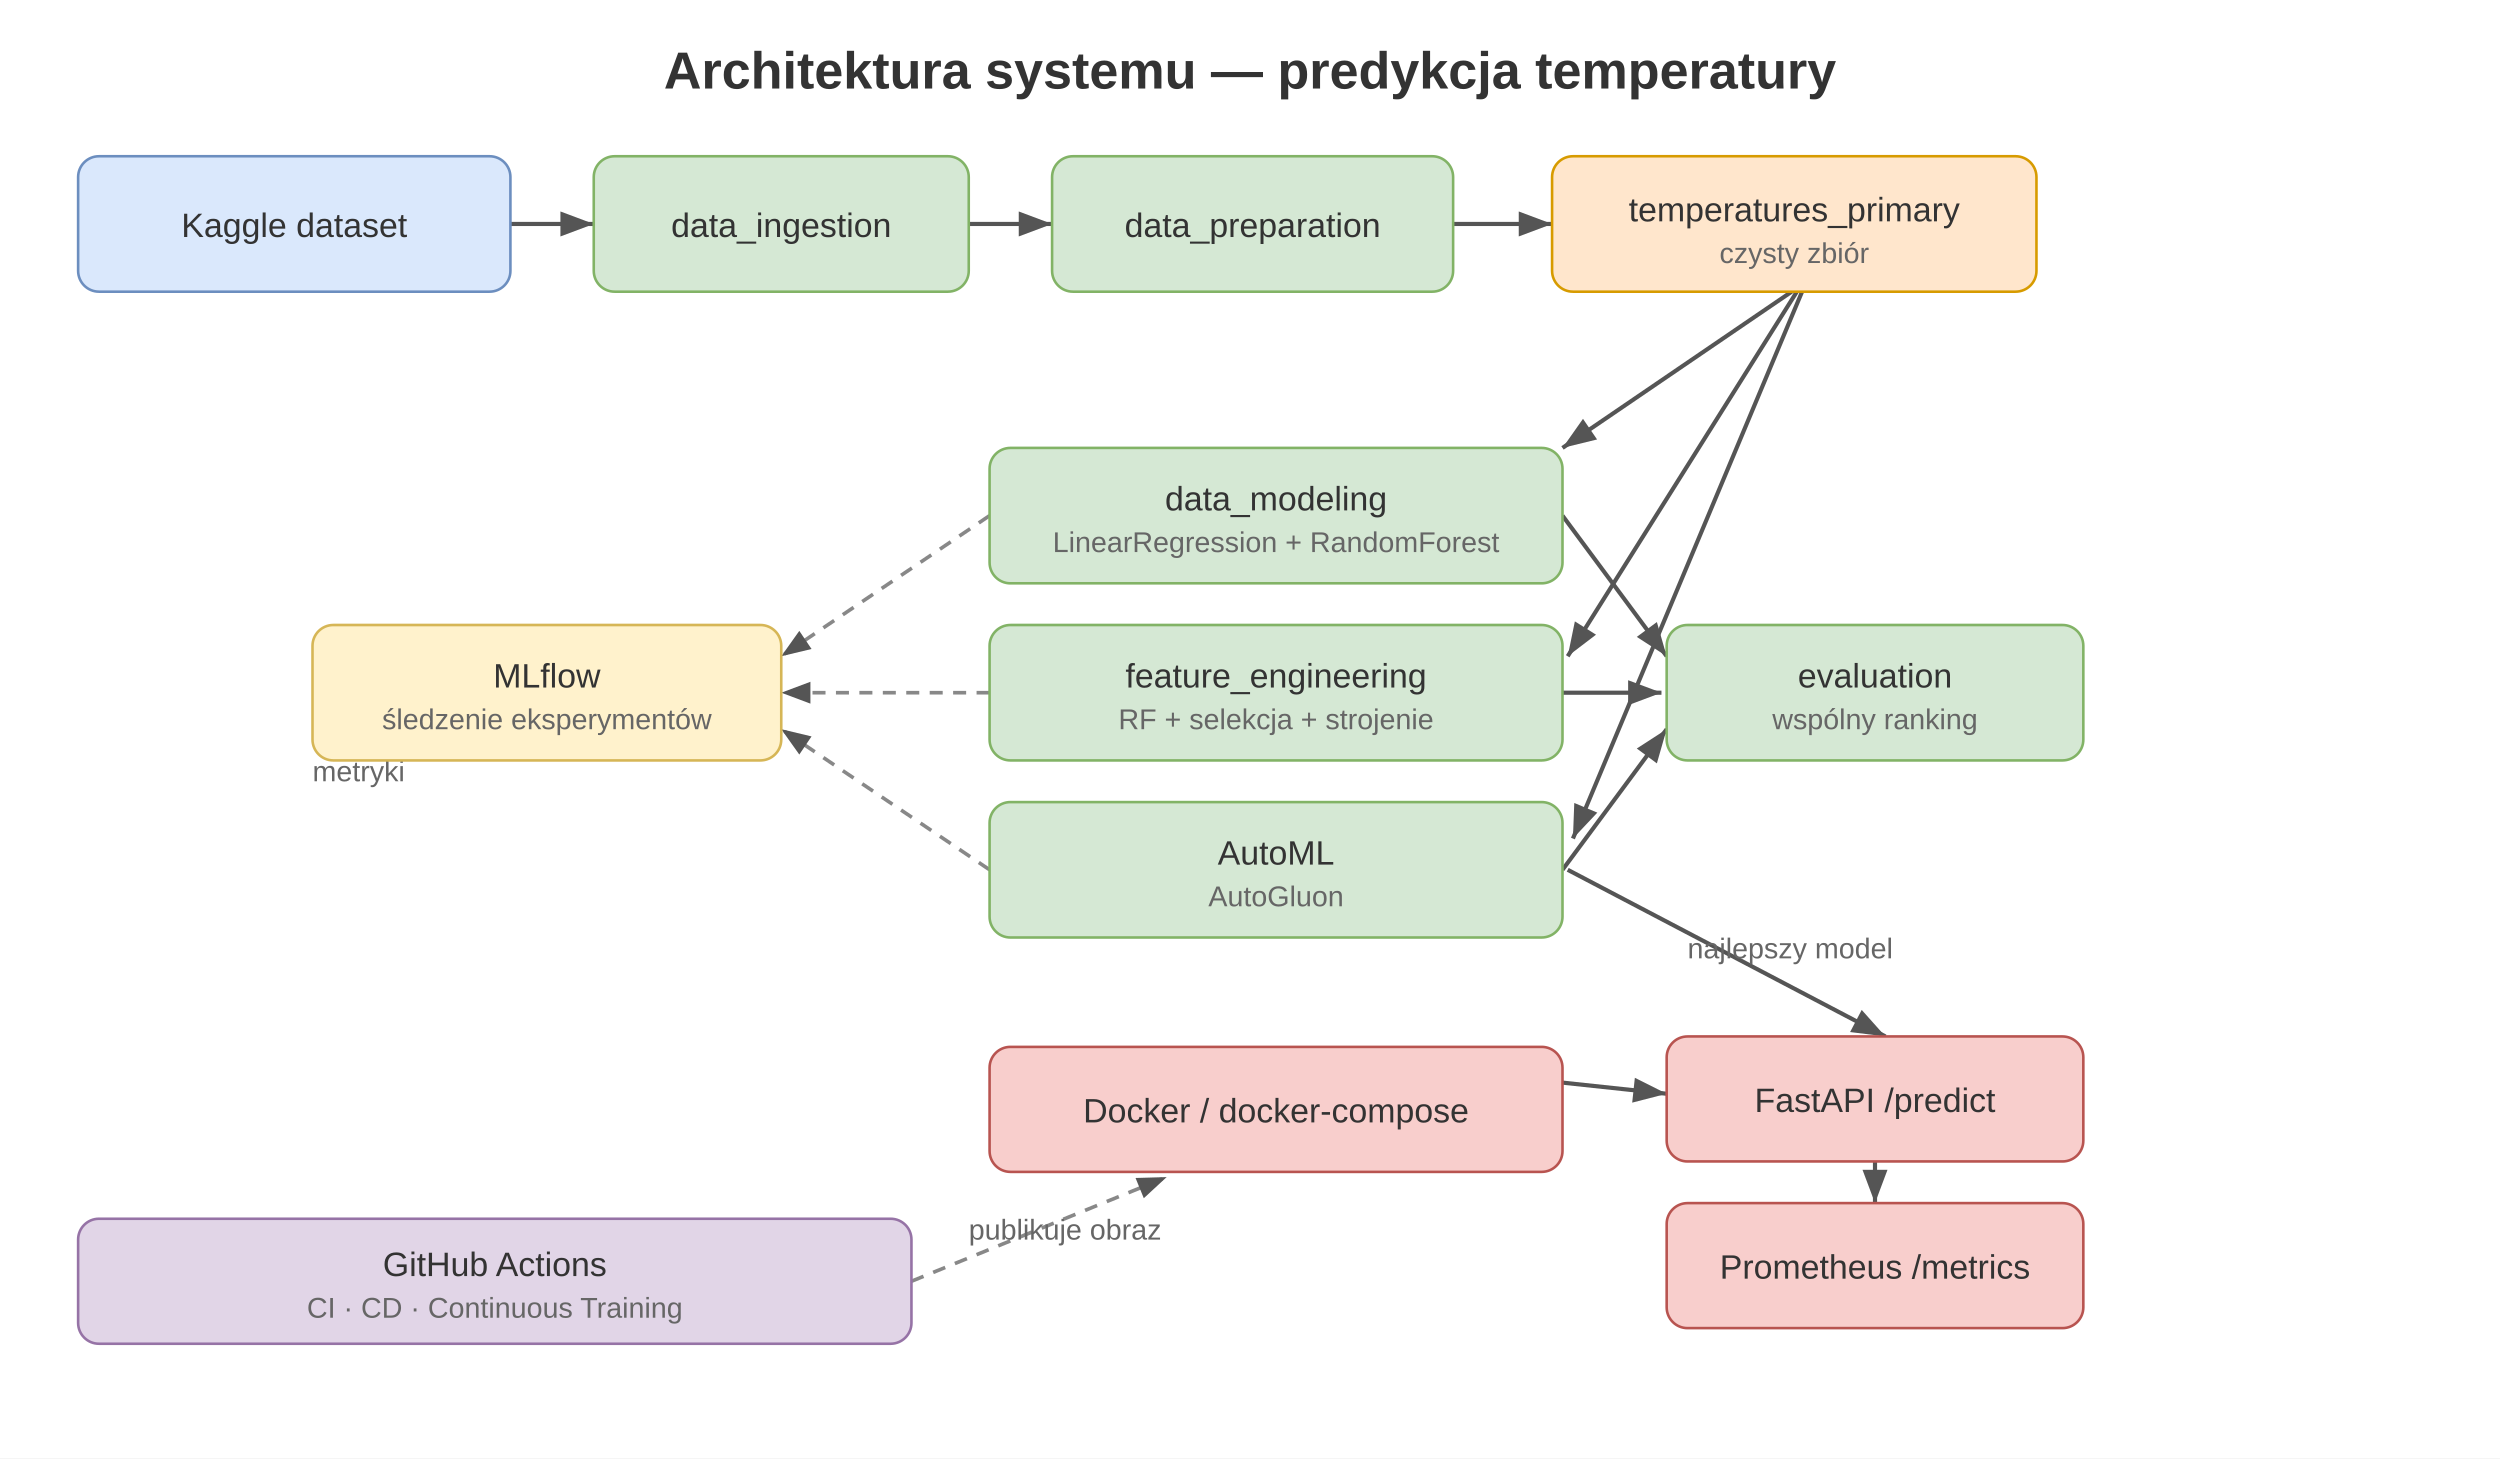
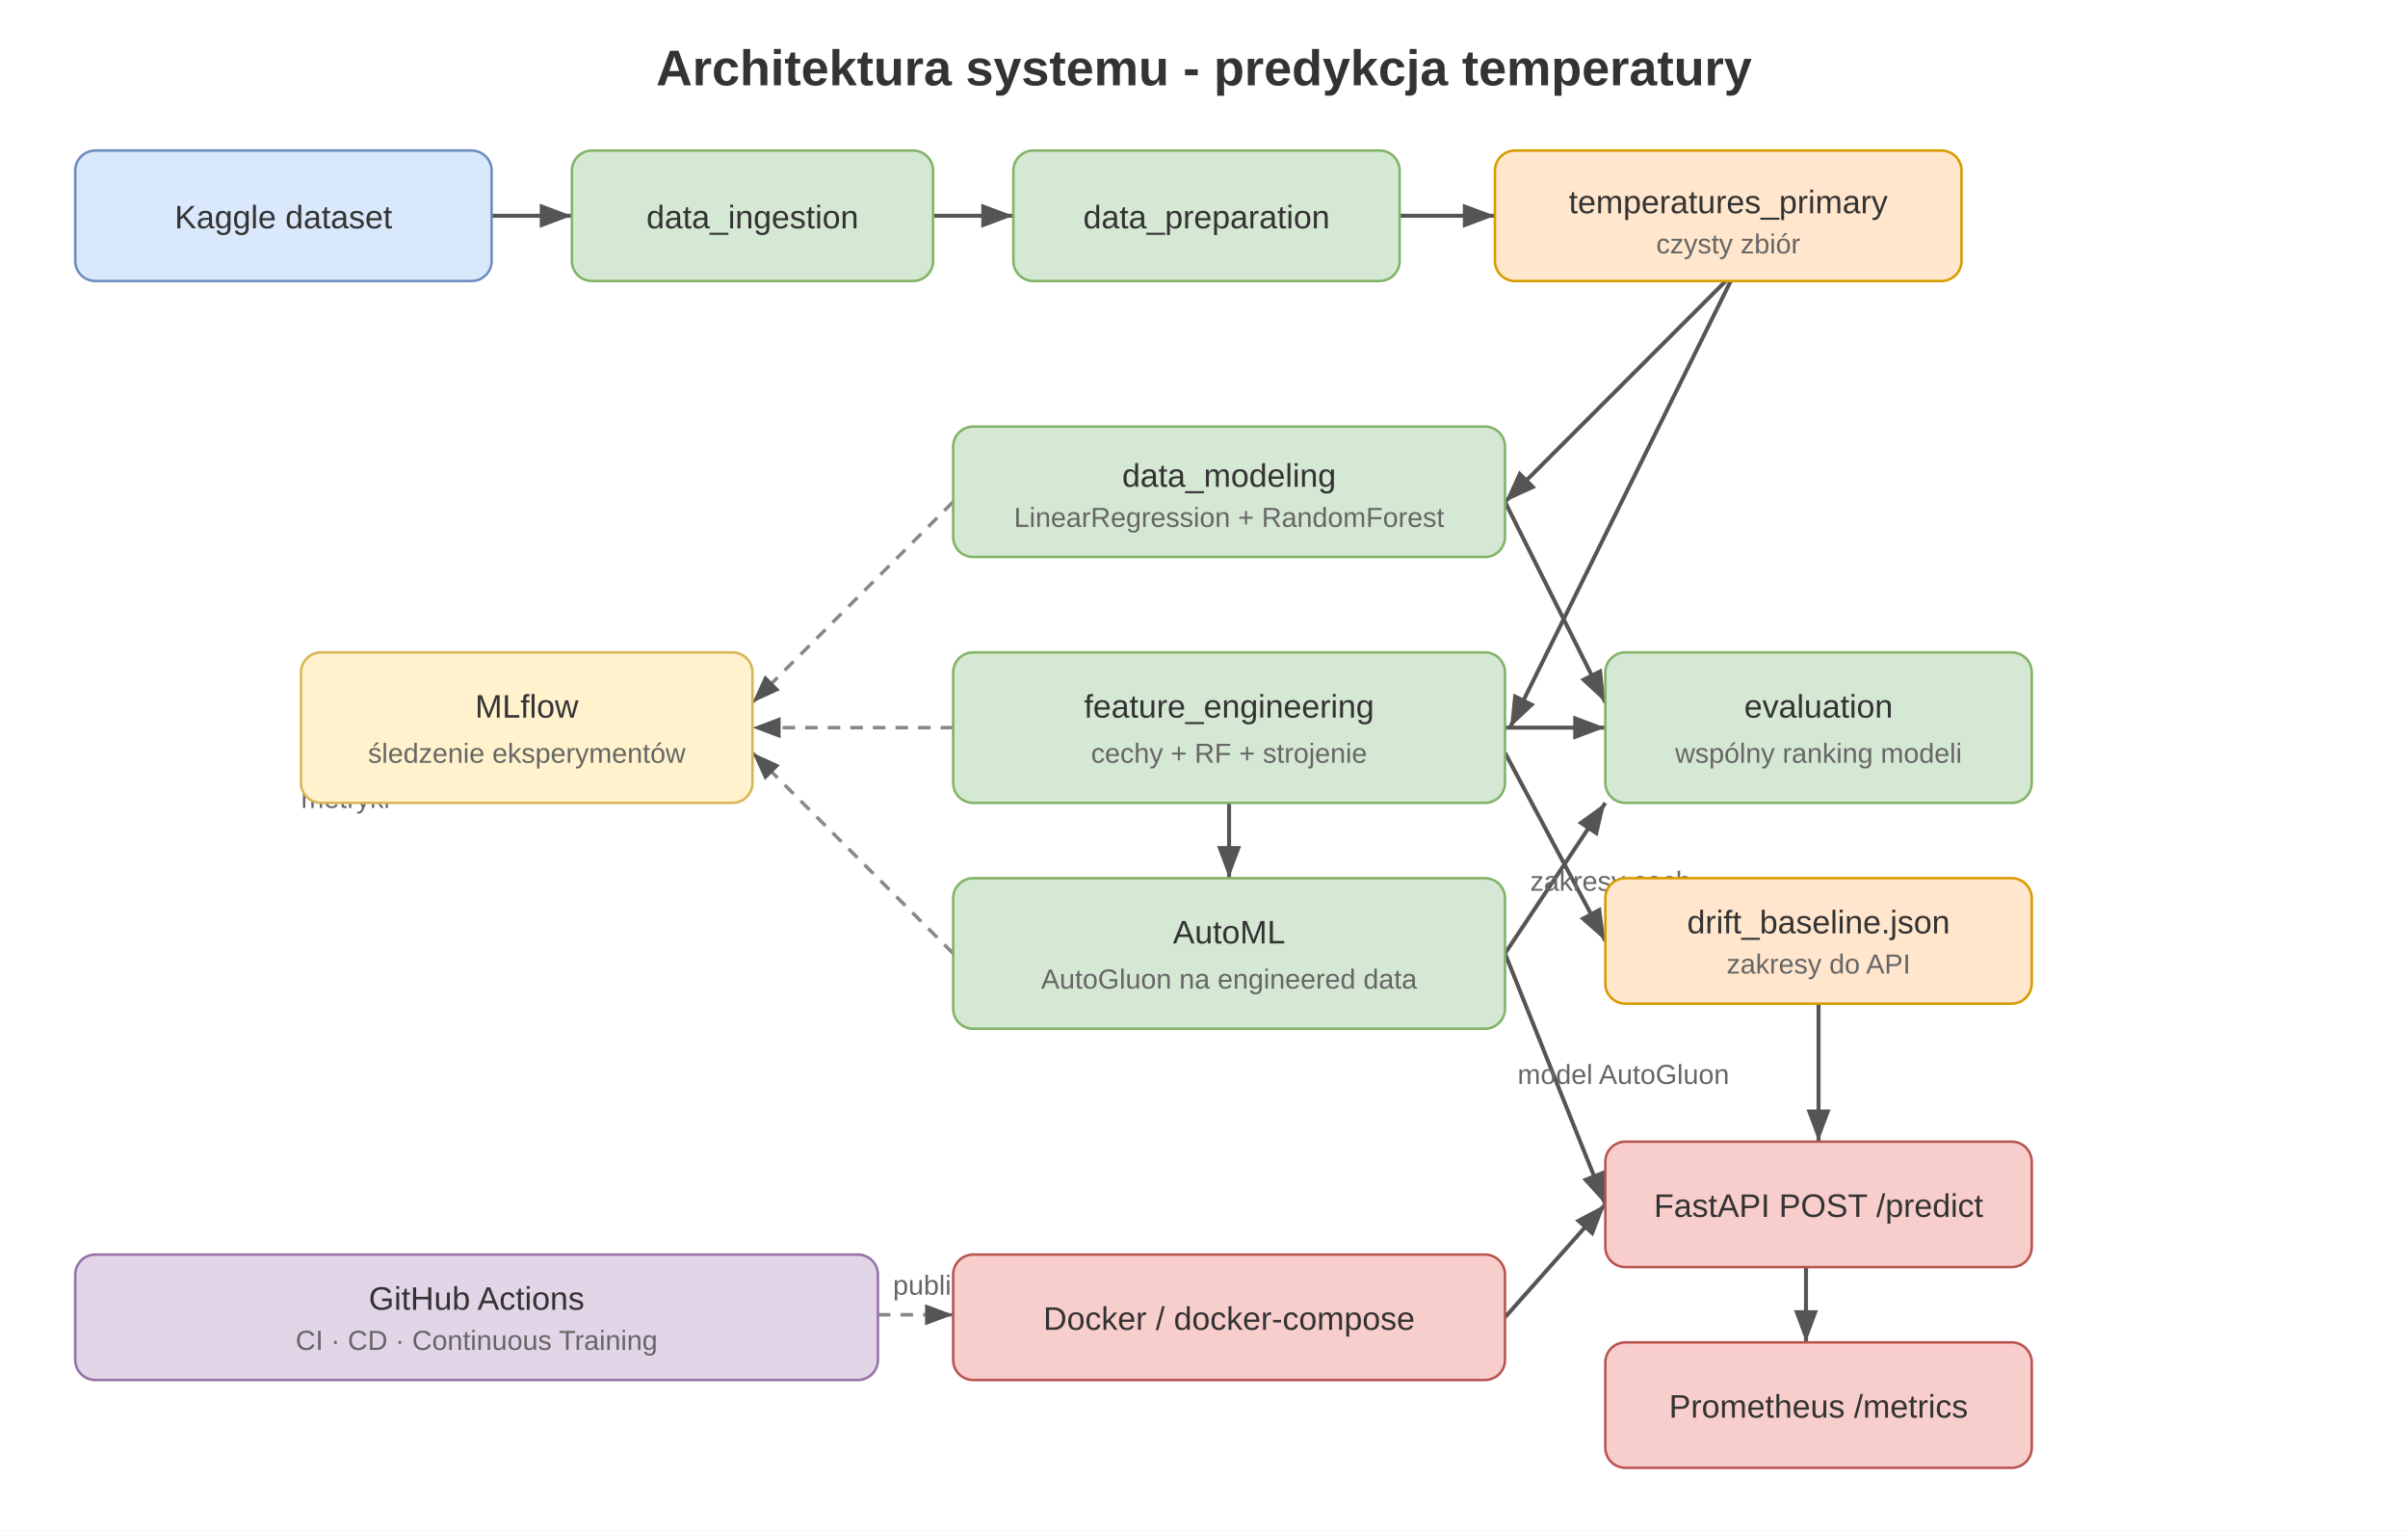
- <svg xmlns="http://www.w3.org/2000/svg" viewBox="0 0 960 560" font-family="Segoe UI, Arial, sans-serif">
+ <svg xmlns="http://www.w3.org/2000/svg" viewBox="0 0 960 610" font-family="Segoe UI, Arial, sans-serif">
  <defs>
    <marker id="arrow" markerWidth="10" markerHeight="10" refX="8" refY="3" orient="auto" markerUnits="strokeWidth">
      <path d="M0,0 L8,3 L0,6 Z" fill="#555" />
    </marker>
  </defs>
-   <rect x="0" y="0" width="960" height="560" fill="#ffffff" />
-   <text x="480" y="34" text-anchor="middle" font-size="20" font-weight="bold" fill="#333">Architektura systemu — predykcja temperatury</text>
+   <rect x="0" y="0" width="960" height="610" fill="#ffffff" />
+   <text x="480" y="34" text-anchor="middle" font-size="20" font-weight="bold" fill="#333">Architektura systemu - predykcja temperatury</text>
  <g stroke="#555" stroke-width="1.6" fill="none" marker-end="url(#arrow)">
    <line x1="196" y1="86" x2="228" y2="86" />
    <line x1="372" y1="86" x2="404" y2="86" />
    <line x1="558" y1="86" x2="596" y2="86" />
-     <line x1="688" y1="112" x2="600" y2="172" />
-     <line x1="690" y1="112" x2="602" y2="252" />
-     <line x1="692" y1="112" x2="604" y2="322" />
-     <line x1="600" y1="198" x2="640" y2="252" />
-     <line x1="600" y1="266" x2="638" y2="266" />
-     <line x1="600" y1="334" x2="640" y2="280" />
-     <line x1="602" y1="334" x2="724" y2="398" />
-     <line x1="720" y1="446" x2="720" y2="462" />
-     <line x1="490" y1="404" x2="640" y2="420" />
+     <line x1="688" y1="112" x2="600" y2="200" />
+     <line x1="690" y1="112" x2="602" y2="290" />
+     <line x1="490" y1="320" x2="490" y2="350" />
+     <line x1="600" y1="200" x2="640" y2="280" />
+     <line x1="600" y1="290" x2="640" y2="290" />
+     <line x1="600" y1="380" x2="640" y2="320" />
+     <line x1="600" y1="300" x2="640" y2="375" />
+     <line x1="600" y1="380" x2="640" y2="480" />
+     <line x1="725" y1="400" x2="725" y2="455" />
+     <line x1="720" y1="505" x2="720" y2="535" />
+     <line x1="600" y1="525" x2="640" y2="480" />
  </g>
  <g stroke="#888" stroke-width="1.4" fill="none" stroke-dasharray="5 4" marker-end="url(#arrow)">
-     <line x1="380" y1="198" x2="300" y2="252" />
-     <line x1="380" y1="266" x2="300" y2="266" />
-     <line x1="380" y1="334" x2="300" y2="280" />
-     <line x1="350" y1="492" x2="448" y2="452" />
+     <line x1="380" y1="200" x2="300" y2="280" />
+     <line x1="380" y1="290" x2="300" y2="290" />
+     <line x1="380" y1="380" x2="300" y2="300" />
+     <line x1="350" y1="524" x2="380" y2="524" />
  </g>
-   <text x="648" y="368" font-size="11" fill="#666">najlepszy model</text>
-   <text x="120" y="300" font-size="11" fill="#666">metryki</text>
-   <text x="372" y="476" font-size="11" fill="#666">publikuje obraz</text>
+   <text x="605" y="432" font-size="11" fill="#666">model AutoGluon</text>
+   <text x="610" y="355" font-size="11" fill="#666">zakresy cech</text>
+   <text x="120" y="322" font-size="11" fill="#666">metryki</text>
+   <text x="356" y="516" font-size="11" fill="#666">publikuje obraz</text>
  <g font-size="13" fill="#333">
    <g>
      <rect x="30" y="60" width="166" height="52" rx="8" fill="#dae8fc" stroke="#6c8ebf" />
      <text x="113" y="91" text-anchor="middle">Kaggle dataset</text>
    </g>
    <g>
      <rect x="228" y="60" width="144" height="52" rx="8" fill="#d5e8d4" stroke="#82b366" />
      <text x="300" y="91" text-anchor="middle">data_ingestion</text>
    </g>
    <g>
      <rect x="404" y="60" width="154" height="52" rx="8" fill="#d5e8d4" stroke="#82b366" />
      <text x="481" y="91" text-anchor="middle">data_preparation</text>
    </g>
    <g>
      <rect x="596" y="60" width="186" height="52" rx="8" fill="#ffe6cc" stroke="#d79b00" />
      <text x="689" y="85" text-anchor="middle">temperatures_primary</text>
      <text x="689" y="101" text-anchor="middle" font-size="11" fill="#666">czysty zbiór</text>
    </g>
    <g>
-       <rect x="380" y="172" width="220" height="52" rx="8" fill="#d5e8d4" stroke="#82b366" />
-       <text x="490" y="196" text-anchor="middle">data_modeling</text>
-       <text x="490" y="212" text-anchor="middle" font-size="11" fill="#666">LinearRegression + RandomForest</text>
+       <rect x="380" y="170" width="220" height="52" rx="8" fill="#d5e8d4" stroke="#82b366" />
+       <text x="490" y="194" text-anchor="middle">data_modeling</text>
+       <text x="490" y="210" text-anchor="middle" font-size="11" fill="#666">LinearRegression + RandomForest</text>
    </g>
    <g>
-       <rect x="380" y="240" width="220" height="52" rx="8" fill="#d5e8d4" stroke="#82b366" />
-       <text x="490" y="264" text-anchor="middle">feature_engineering</text>
-       <text x="490" y="280" text-anchor="middle" font-size="11" fill="#666">RF + selekcja + strojenie</text>
+       <rect x="380" y="260" width="220" height="60" rx="8" fill="#d5e8d4" stroke="#82b366" />
+       <text x="490" y="286" text-anchor="middle">feature_engineering</text>
+       <text x="490" y="304" text-anchor="middle" font-size="11" fill="#666">cechy + RF + strojenie</text>
    </g>
    <g>
-       <rect x="380" y="308" width="220" height="52" rx="8" fill="#d5e8d4" stroke="#82b366" />
-       <text x="490" y="332" text-anchor="middle">AutoML</text>
-       <text x="490" y="348" text-anchor="middle" font-size="11" fill="#666">AutoGluon</text>
+       <rect x="380" y="350" width="220" height="60" rx="8" fill="#d5e8d4" stroke="#82b366" />
+       <text x="490" y="376" text-anchor="middle">AutoML</text>
+       <text x="490" y="394" text-anchor="middle" font-size="11" fill="#666">AutoGluon na engineered data</text>
    </g>
    <g>
-       <rect x="640" y="240" width="160" height="52" rx="8" fill="#d5e8d4" stroke="#82b366" />
-       <text x="720" y="264" text-anchor="middle">evaluation</text>
-       <text x="720" y="280" text-anchor="middle" font-size="11" fill="#666">wspólny ranking</text>
+       <rect x="640" y="260" width="170" height="60" rx="8" fill="#d5e8d4" stroke="#82b366" />
+       <text x="725" y="286" text-anchor="middle">evaluation</text>
+       <text x="725" y="304" text-anchor="middle" font-size="11" fill="#666">wspólny ranking modeli</text>
    </g>
    <g>
-       <rect x="120" y="240" width="180" height="52" rx="8" fill="#fff2cc" stroke="#d6b656" />
-       <text x="210" y="264" text-anchor="middle">MLflow</text>
-       <text x="210" y="280" text-anchor="middle" font-size="11" fill="#666">śledzenie eksperymentów</text>
+       <rect x="640" y="350" width="170" height="50" rx="8" fill="#ffe6cc" stroke="#d79b00" />
+       <text x="725" y="372" text-anchor="middle">drift_baseline.json</text>
+       <text x="725" y="388" text-anchor="middle" font-size="11" fill="#666">zakresy do API</text>
    </g>
    <g>
-       <rect x="640" y="398" width="160" height="48" rx="8" fill="#f8cecc" stroke="#b85450" />
-       <text x="720" y="427" text-anchor="middle">FastAPI /predict</text>
+       <rect x="120" y="260" width="180" height="60" rx="8" fill="#fff2cc" stroke="#d6b656" />
+       <text x="210" y="286" text-anchor="middle">MLflow</text>
+       <text x="210" y="304" text-anchor="middle" font-size="11" fill="#666">śledzenie eksperymentów</text>
    </g>
    <g>
-       <rect x="640" y="462" width="160" height="48" rx="8" fill="#f8cecc" stroke="#b85450" />
-       <text x="720" y="491" text-anchor="middle">Prometheus /metrics</text>
+       <rect x="640" y="455" width="170" height="50" rx="8" fill="#f8cecc" stroke="#b85450" />
+       <text x="725" y="485" text-anchor="middle">FastAPI POST /predict</text>
    </g>
    <g>
-       <rect x="380" y="402" width="220" height="48" rx="8" fill="#f8cecc" stroke="#b85450" />
-       <text x="490" y="431" text-anchor="middle">Docker / docker-compose</text>
+       <rect x="640" y="535" width="170" height="50" rx="8" fill="#f8cecc" stroke="#b85450" />
+       <text x="725" y="565" text-anchor="middle">Prometheus /metrics</text>
    </g>
    <g>
-       <rect x="30" y="468" width="320" height="48" rx="8" fill="#e1d5e7" stroke="#9673a6" />
-       <text x="190" y="490" text-anchor="middle">GitHub Actions</text>
-       <text x="190" y="506" text-anchor="middle" font-size="11" fill="#666">CI · CD · Continuous Training</text>
+       <rect x="380" y="500" width="220" height="50" rx="8" fill="#f8cecc" stroke="#b85450" />
+       <text x="490" y="530" text-anchor="middle">Docker / docker-compose</text>
+     </g>
+     <g>
+       <rect x="30" y="500" width="320" height="50" rx="8" fill="#e1d5e7" stroke="#9673a6" />
+       <text x="190" y="522" text-anchor="middle">GitHub Actions</text>
+       <text x="190" y="538" text-anchor="middle" font-size="11" fill="#666">CI · CD · Continuous Training</text>
    </g>
  </g>
</svg>
